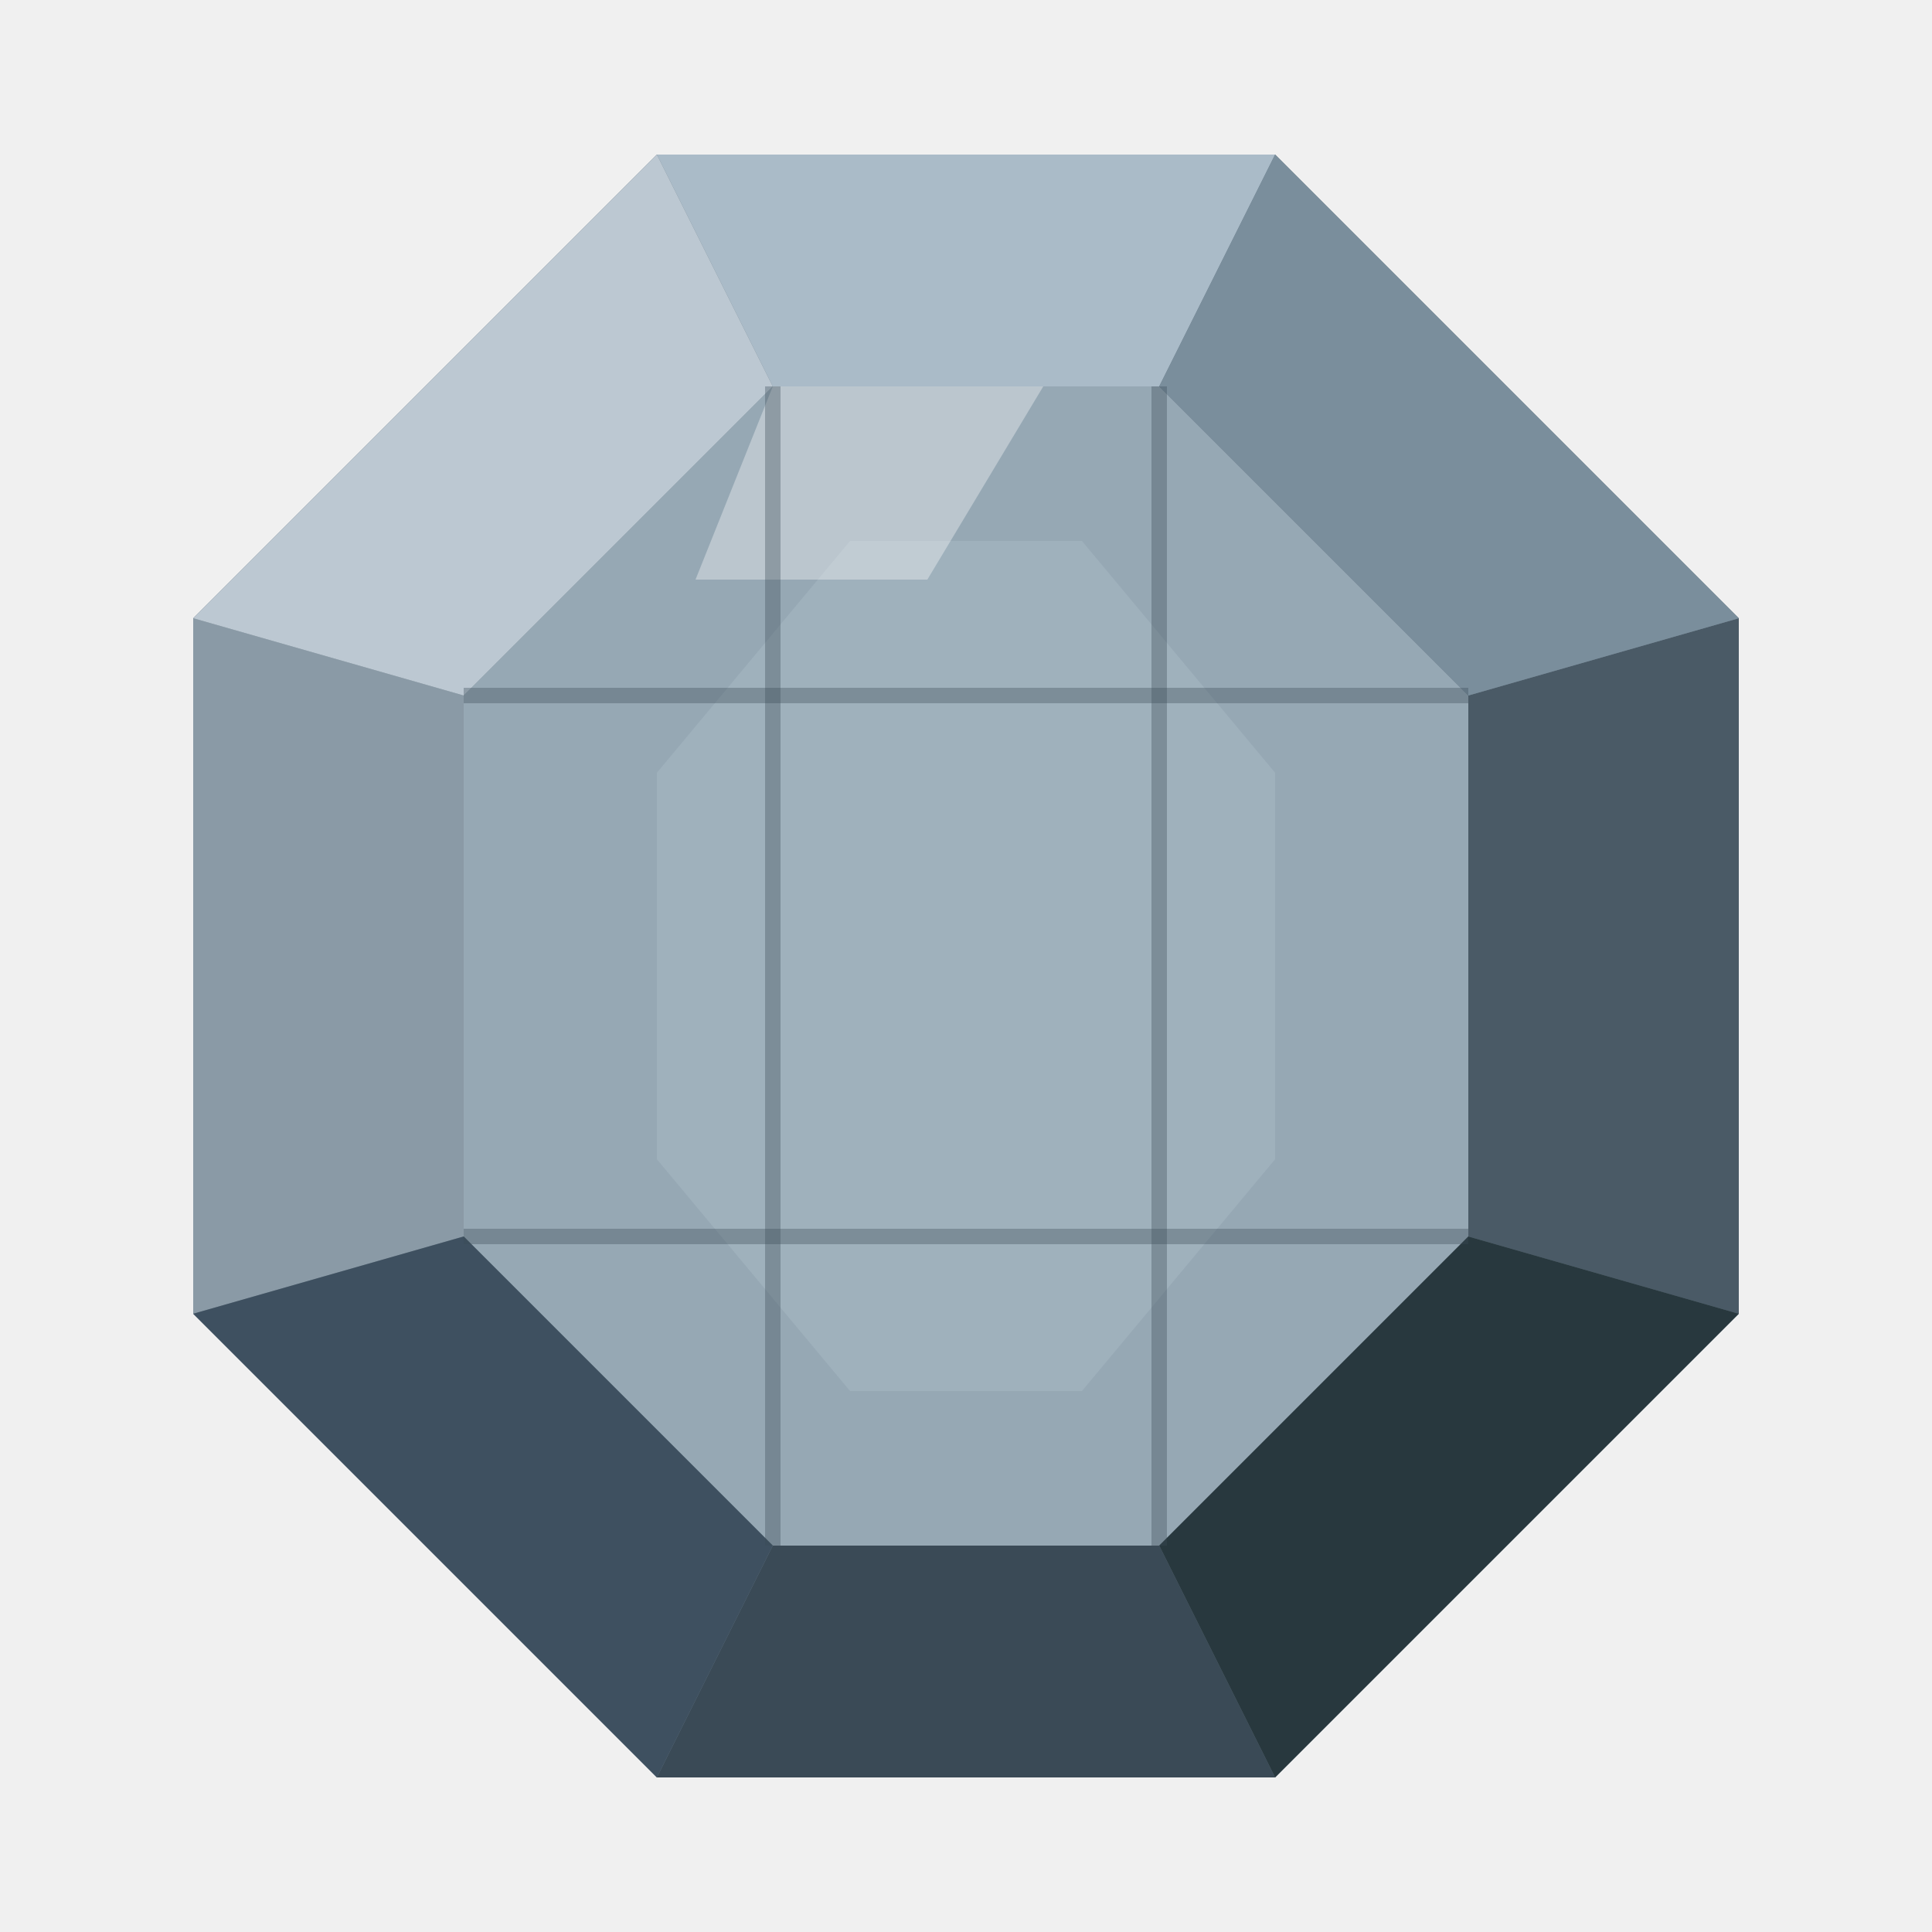
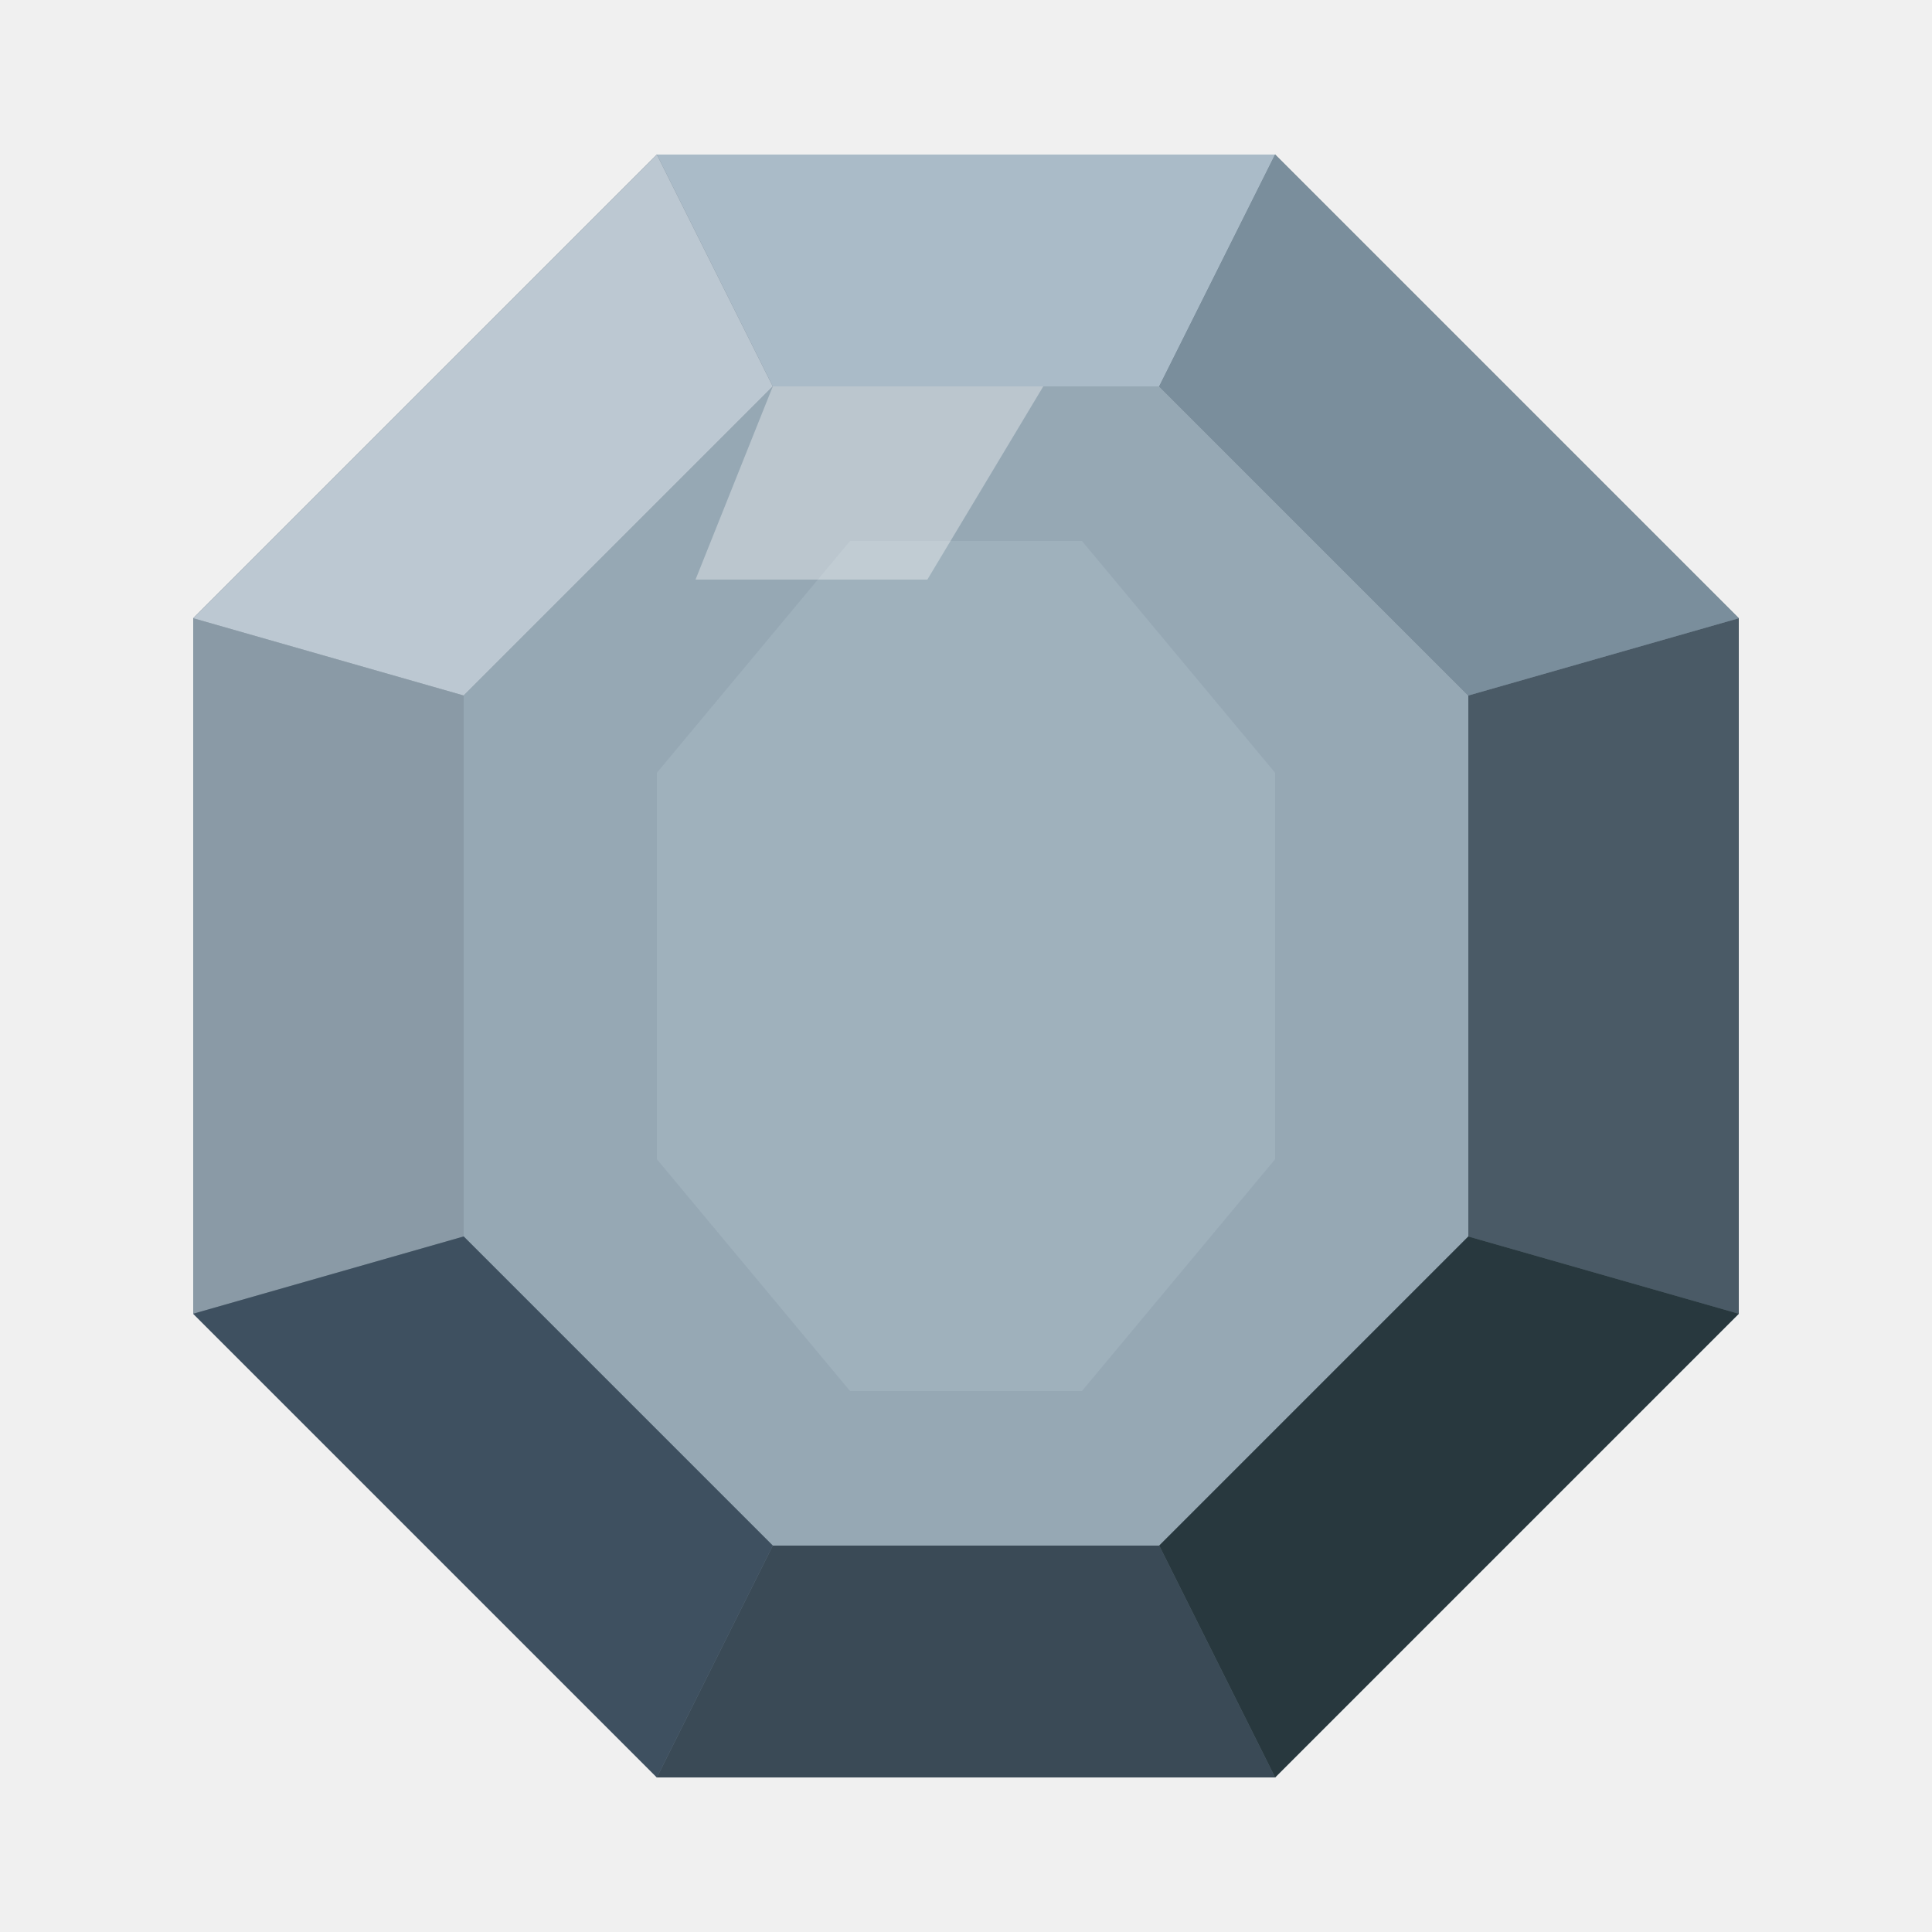
<svg xmlns="http://www.w3.org/2000/svg" viewBox="0 0 100 100">
  <polygon points="34,8 66,8 90,32 90,68 66,92 34,92 10,68 10,32" fill="#6A7A86" />
  <polygon points="40,20 60,20 76,36 76,64 60,80 40,80 24,64 24,36" fill="#96A8B4" />
  <polygon points="34,8 66,8 60,20 40,20" fill="#AABBC8" />
  <polygon points="10,32 24,36 24,64 10,68" fill="#8A9AA6" />
  <polygon points="90,32 76,36 76,64 90,68" fill="#4A5A66" />
  <polygon points="34,92 66,92 60,80 40,80" fill="#3A4A56" />
  <polygon points="10,32 34,8 40,20 24,36" fill="#BCC8D2" />
  <polygon points="66,8 90,32 76,36 60,20" fill="#7A8E9C" />
  <polygon points="10,68 34,92 40,80 24,64" fill="#3E5060" />
  <polygon points="90,68 66,92 60,80 76,64" fill="#28383E" />
  <polygon points="44,28 56,28 66,40 66,60 56,72 44,72 34,60 34,40" fill="#A8BAC4" opacity="0.5" />
  <polygon points="40,20 54,20 48,30 36,30" fill="white" opacity="0.35" />
-   <line x1="40" y1="20" x2="40" y2="80" stroke="#3A4A56" stroke-width="0.8" opacity="0.35" />
-   <line x1="60" y1="20" x2="60" y2="80" stroke="#3A4A56" stroke-width="0.8" opacity="0.35" />
-   <line x1="24" y1="36" x2="76" y2="36" stroke="#3A4A56" stroke-width="0.8" opacity="0.35" />
-   <line x1="24" y1="64" x2="76" y2="64" stroke="#3A4A56" stroke-width="0.8" opacity="0.35" />
</svg>
